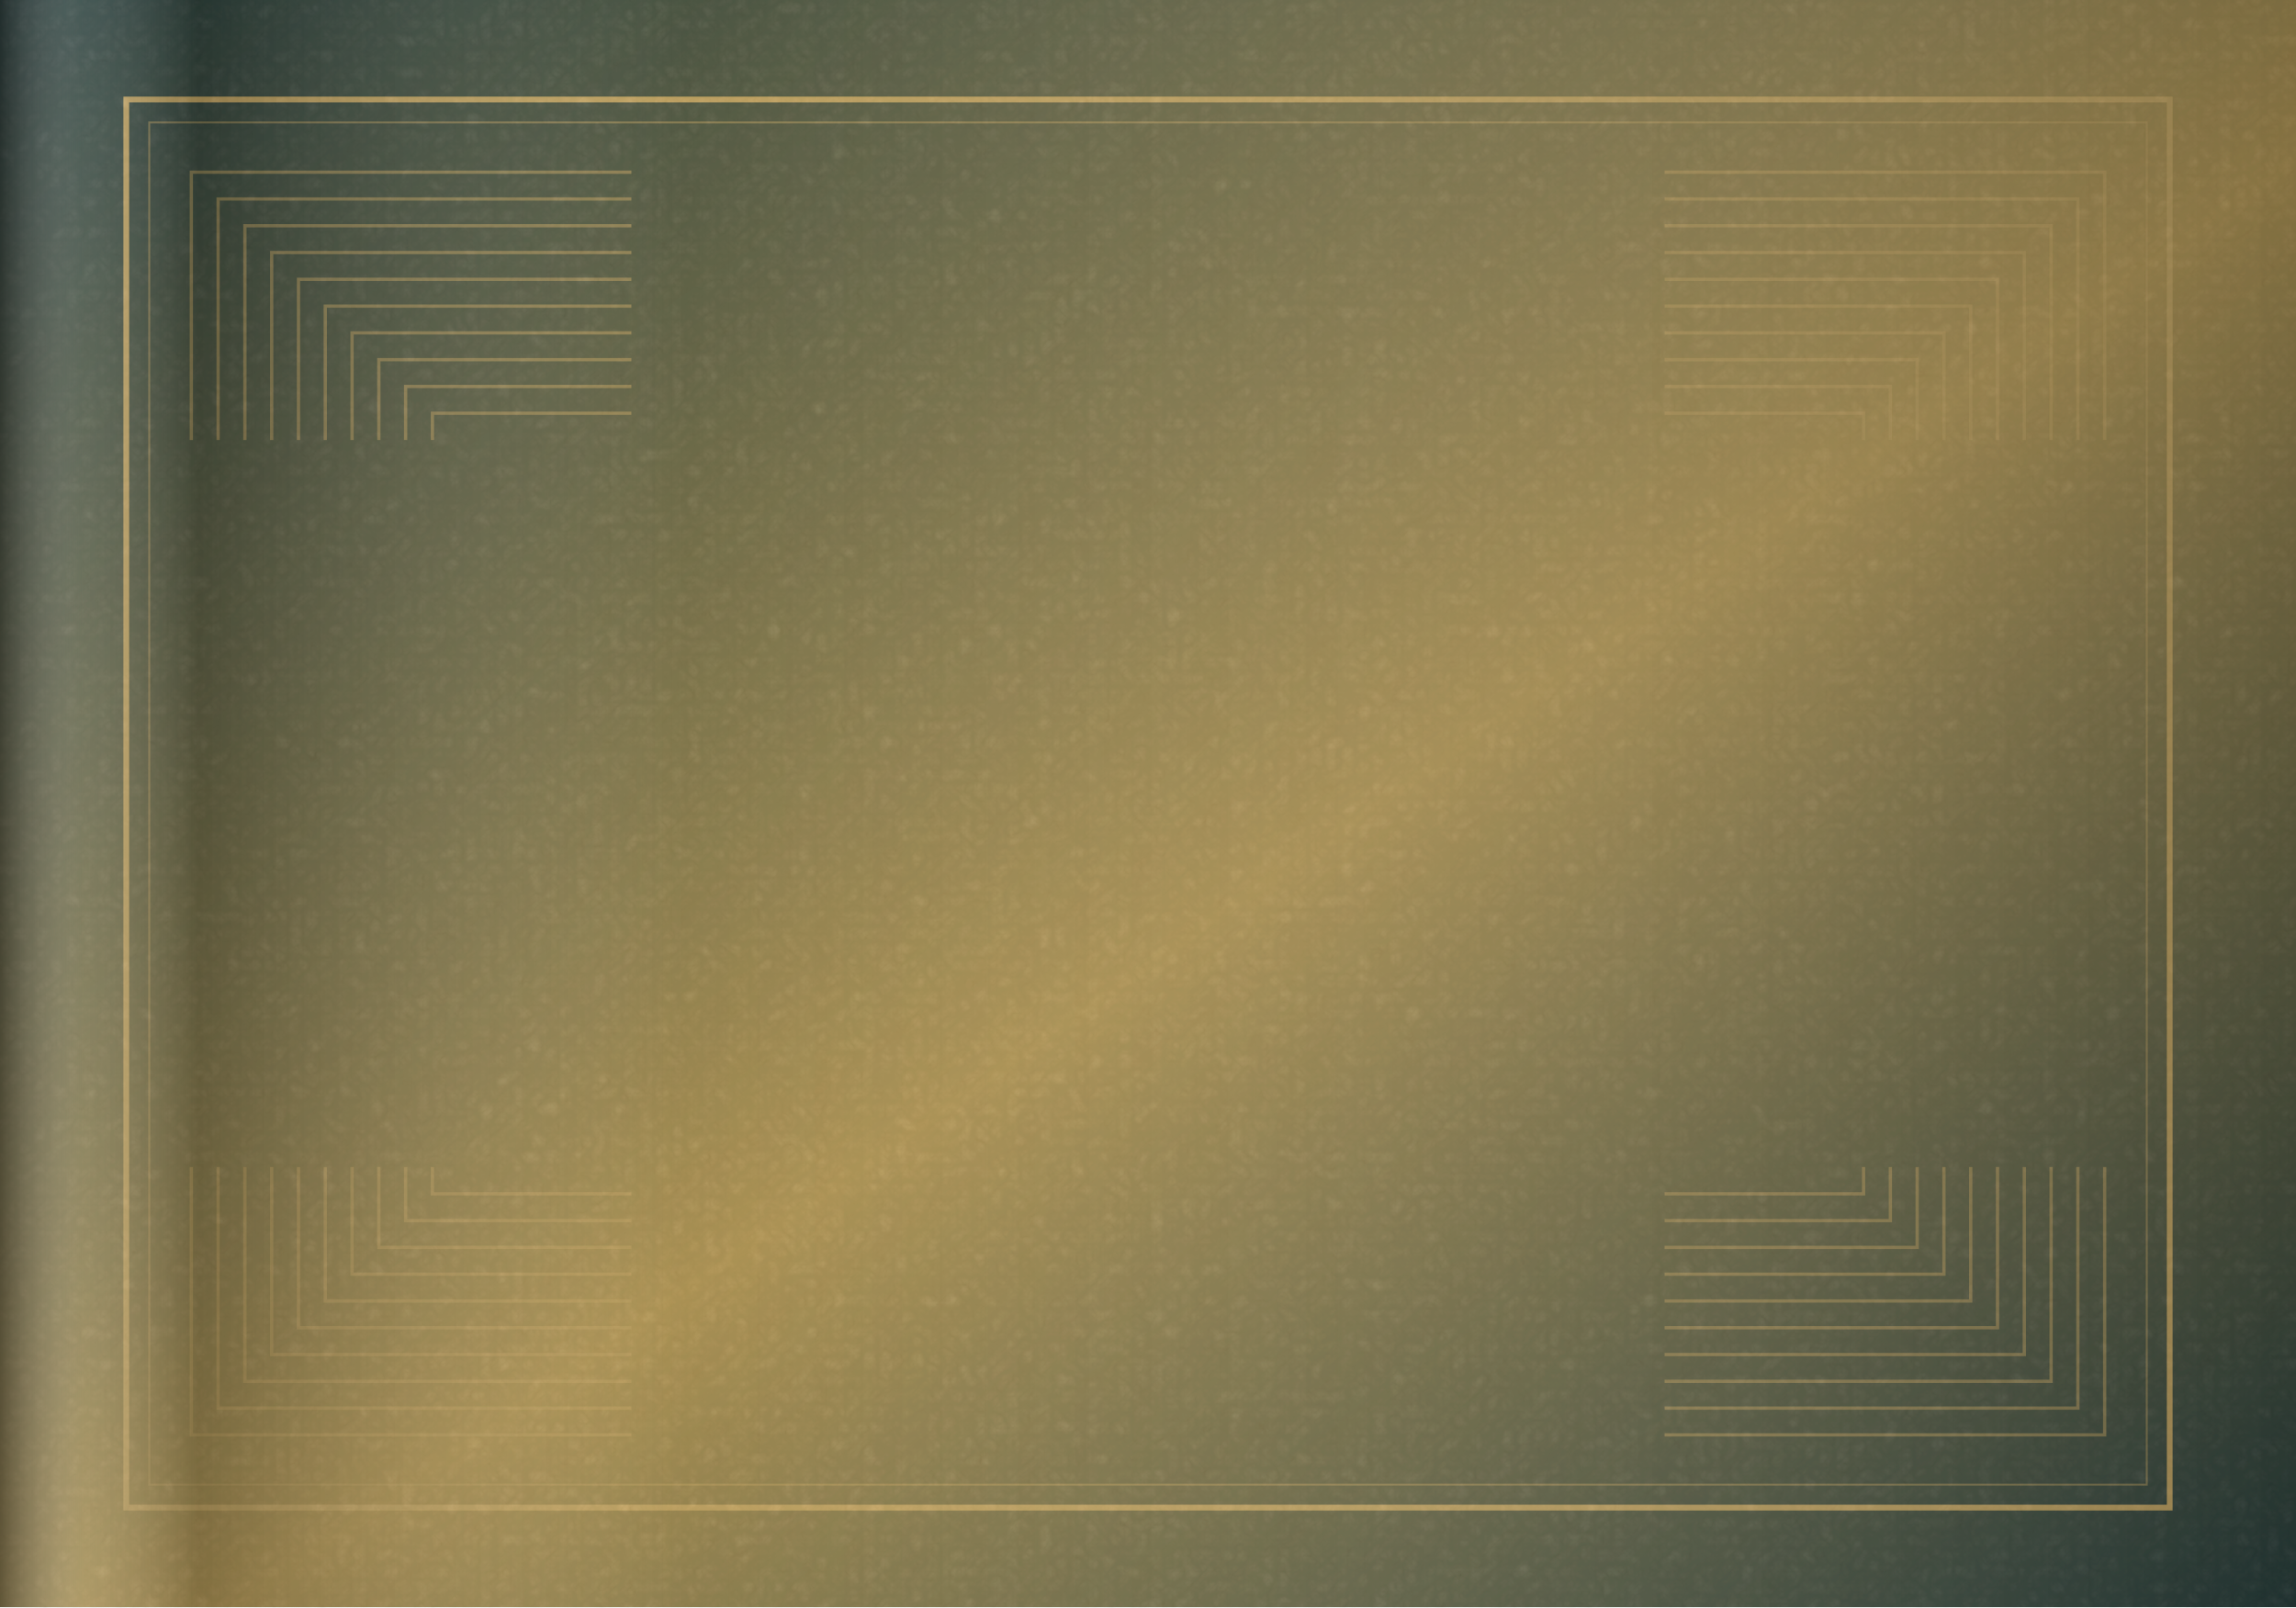
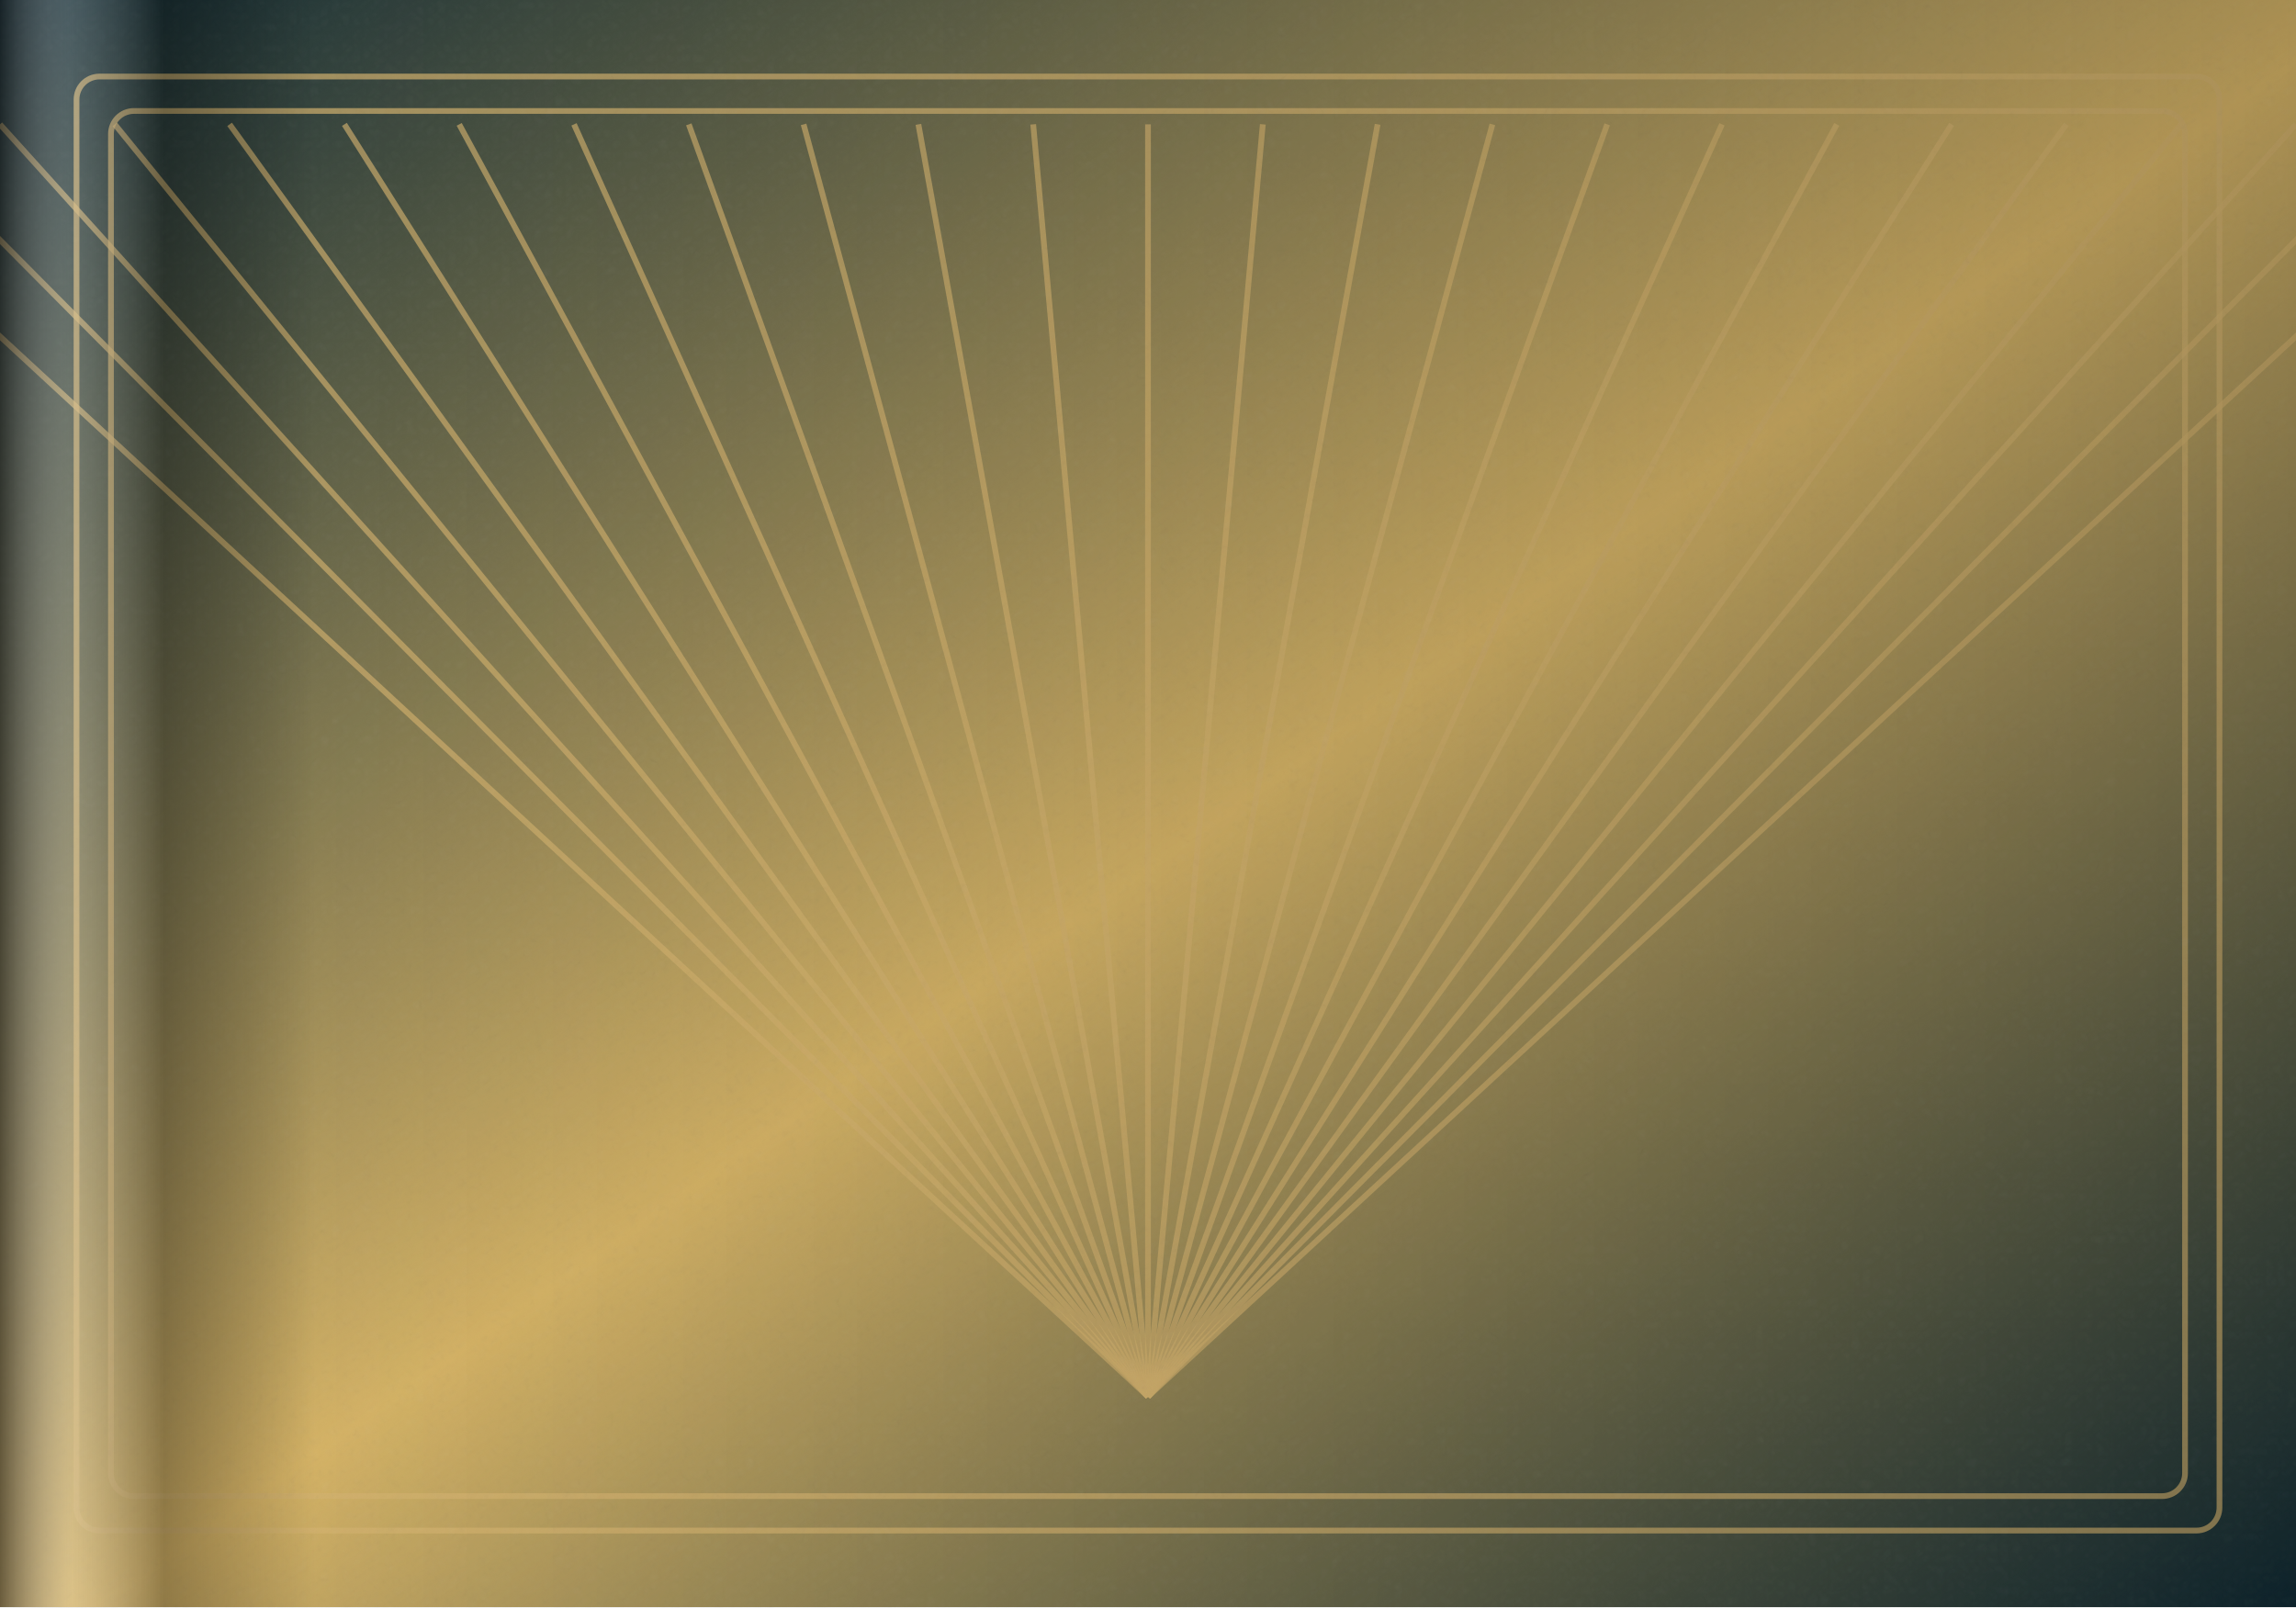
<svg xmlns="http://www.w3.org/2000/svg" width="1200" height="840" viewBox="0 0 1200 840">
  <defs>
-     <linearGradient id="base" x2="1" y2="1">
-       <stop stop-color="#253d3c" />
-       <stop offset=".55" stop-color="#bd9d56" />
-       <stop offset="1" stop-color="#253d3c" />
+     <linearGradient id="base" x2="100%" y2="100%">
+       <stop stop-color="#0c2732" />
+       <stop offset=".52" stop-color="#d4b265" />
+       <stop offset="1" stop-color="#0c2732" />
    </linearGradient>
-     <linearGradient id="light">
-       <stop stop-color="#000" stop-opacity=".5" />
-       <stop offset=".04" stop-color="#fff" stop-opacity=".13" />
-       <stop offset=".09" stop-color="#000" stop-opacity=".22" />
-       <stop offset=".3" stop-color="#fff" stop-opacity="0" />
-       <stop offset="1" stop-color="#000" stop-opacity=".22" />
+     <linearGradient id="spine">
+       <stop stop-color="#000" stop-opacity=".6" />
+       <stop offset=".035" stop-color="#fff" stop-opacity=".22" />
+       <stop offset=".075" stop-color="#000" stop-opacity=".3" />
+       <stop offset=".14" stop-color="#000" stop-opacity="0" />
+       <stop offset="1" stop-color="#000" stop-opacity=".18" />
    </linearGradient>
    <filter id="grain">
-       <feTurbulence baseFrequency="0.12" numOctaves="3" seed="96" stitchTiles="stitch" />
+       <feTurbulence baseFrequency="0.18" numOctaves="2" seed="96" stitchTiles="stitch" />
      <feColorMatrix type="saturate" values="0" />
-       <feBlend in="SourceGraphic" mode="soft-light" />
    </filter>
  </defs>
-   <rect width="1200" height="840" fill="url(#base)" />
-   <g style="filter:hue-rotate(0deg)">
-     <rect x="66" y="52" width="1068" height="736" rx="0" fill="none" stroke="#cfac65" stroke-width="3" />
-     <rect x="78" y="64" width="1044" height="712" fill="none" stroke="#cfac65" opacity=".5" />
-     <path d="M100 230V90H330 M870 90h230v140 M100 610v140H330 M870 750h230V610" fill="none" stroke="#cfac65" stroke-width="1.7" opacity="0.55" />
-     <path d="M114 230V104H330 M870 104h216v126 M114 610v126H330 M870 736h216V610" fill="none" stroke="#cfac65" stroke-width="1.7" opacity="0.55" />
-     <path d="M128 230V118H330 M870 118h202v112 M128 610v112H330 M870 722h202V610" fill="none" stroke="#cfac65" stroke-width="1.7" opacity="0.55" />
-     <path d="M142 230V132H330 M870 132h188v98 M142 610v98H330 M870 708h188V610" fill="none" stroke="#cfac65" stroke-width="1.7" opacity="0.55" />
-     <path d="M156 230V146H330 M870 146h174v84 M156 610v84H330 M870 694h174V610" fill="none" stroke="#cfac65" stroke-width="1.7" opacity="0.55" />
-     <path d="M170 230V160H330 M870 160h160v70 M170 610v70H330 M870 680h160V610" fill="none" stroke="#cfac65" stroke-width="1.7" opacity="0.55" />
-     <path d="M184 230V174H330 M870 174h146v56 M184 610v56H330 M870 666h146V610" fill="none" stroke="#cfac65" stroke-width="1.7" opacity="0.55" />
-     <path d="M198 230V188H330 M870 188h132v42 M198 610v42H330 M870 652h132V610" fill="none" stroke="#cfac65" stroke-width="1.7" opacity="0.55" />
-     <path d="M212 230V202H330 M870 202h118v28 M212 610v28H330 M870 638h118V610" fill="none" stroke="#cfac65" stroke-width="1.7" opacity="0.55" />
-     <path d="M226 230V216H330 M870 216h104v14 M226 610v14H330 M870 624h104V610" fill="none" stroke="#cfac65" stroke-width="1.7" opacity="0.55" />
-   </g>
-   <rect width="1200" height="840" fill="#253d3c" opacity=".13" filter="url(#grain)" />
-   <rect width="1200" height="840" fill="url(#light)" />
+   <rect x="0" y="0" width="1200" height="840" fill="url(#base)" opacity="1" />
+   <rect x="40" y="40" width="1120" height="760" fill="none" opacity="0.7" rx="12" stroke="#d2b16d" stroke-width="3" />
+   <rect x="58" y="58" width="1084" height="724" fill="none" opacity="0.7" rx="12" stroke="#d2b16d" stroke-width="3" />
+   <path d="M600 730L-120 65" fill="none" stroke="#d2b16d" stroke-width="3" opacity="0.65" />
+   <path d="M600 730L-60 65" fill="none" stroke="#d2b16d" stroke-width="3" opacity="0.65" />
+   <path d="M600 730L0 65" fill="none" stroke="#d2b16d" stroke-width="3" opacity="0.65" />
+   <path d="M600 730L60 65" fill="none" stroke="#d2b16d" stroke-width="3" opacity="0.65" />
+   <path d="M600 730L120 65" fill="none" stroke="#d2b16d" stroke-width="3" opacity="0.65" />
+   <path d="M600 730L180 65" fill="none" stroke="#d2b16d" stroke-width="3" opacity="0.65" />
+   <path d="M600 730L240 65" fill="none" stroke="#d2b16d" stroke-width="3" opacity="0.65" />
+   <path d="M600 730L300 65" fill="none" stroke="#d2b16d" stroke-width="3" opacity="0.65" />
+   <path d="M600 730L360 65" fill="none" stroke="#d2b16d" stroke-width="3" opacity="0.65" />
+   <path d="M600 730L420 65" fill="none" stroke="#d2b16d" stroke-width="3" opacity="0.65" />
+   <path d="M600 730L480 65" fill="none" stroke="#d2b16d" stroke-width="3" opacity="0.65" />
+   <path d="M600 730L540 65" fill="none" stroke="#d2b16d" stroke-width="3" opacity="0.65" />
+   <path d="M600 730L600 65" fill="none" stroke="#d2b16d" stroke-width="3" opacity="0.65" />
+   <path d="M600 730L660 65" fill="none" stroke="#d2b16d" stroke-width="3" opacity="0.65" />
+   <path d="M600 730L720 65" fill="none" stroke="#d2b16d" stroke-width="3" opacity="0.65" />
+   <path d="M600 730L780 65" fill="none" stroke="#d2b16d" stroke-width="3" opacity="0.65" />
+   <path d="M600 730L840 65" fill="none" stroke="#d2b16d" stroke-width="3" opacity="0.65" />
+   <path d="M600 730L900 65" fill="none" stroke="#d2b16d" stroke-width="3" opacity="0.65" />
+   <path d="M600 730L960 65" fill="none" stroke="#d2b16d" stroke-width="3" opacity="0.65" />
+   <path d="M600 730L1020 65" fill="none" stroke="#d2b16d" stroke-width="3" opacity="0.65" />
+   <path d="M600 730L1080 65" fill="none" stroke="#d2b16d" stroke-width="3" opacity="0.65" />
+   <path d="M600 730L1140 65" fill="none" stroke="#d2b16d" stroke-width="3" opacity="0.65" />
+   <path d="M600 730L1200 65" fill="none" stroke="#d2b16d" stroke-width="3" opacity="0.65" />
+   <path d="M600 730L1260 65" fill="none" stroke="#d2b16d" stroke-width="3" opacity="0.65" />
+   <path d="M600 730L1320 65" fill="none" stroke="#d2b16d" stroke-width="3" opacity="0.65" />
+   <rect x="0" y="0" width="1200" height="840" fill="#fff" opacity="0.055" filter="url(#grain)" />
+   <rect x="0" y="0" width="1200" height="840" fill="url(#spine)" opacity="1" />
</svg>
